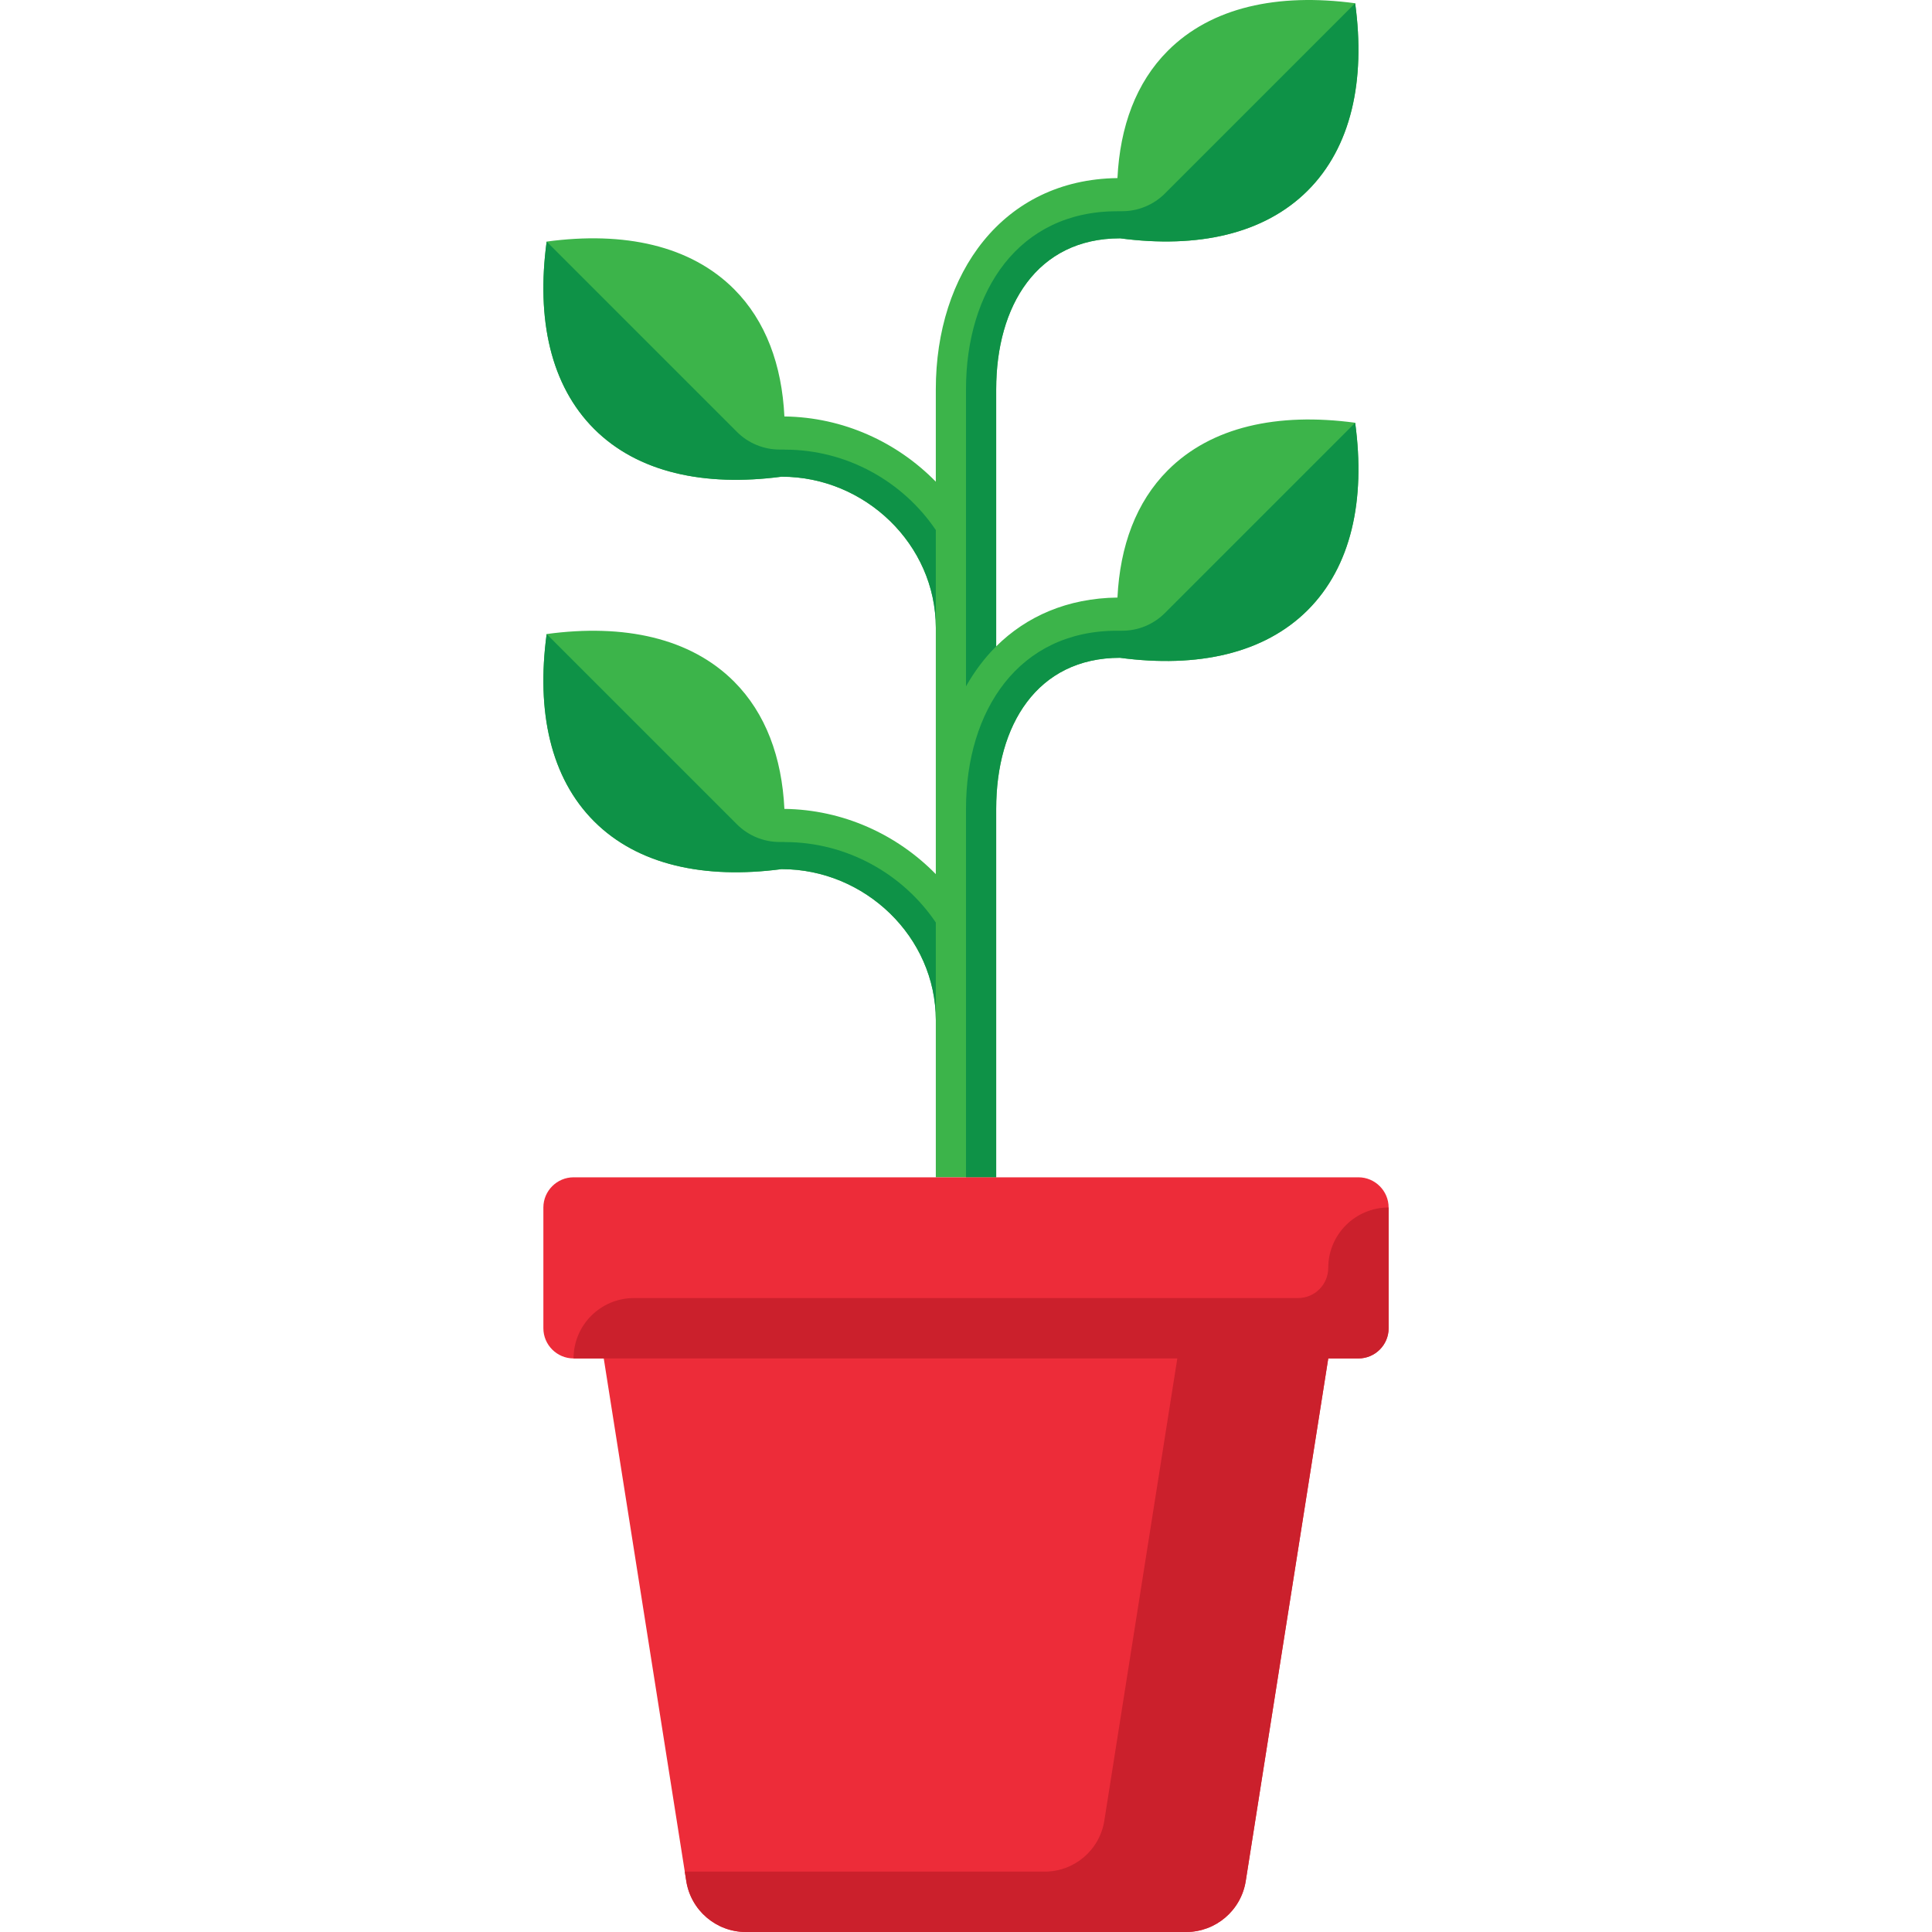
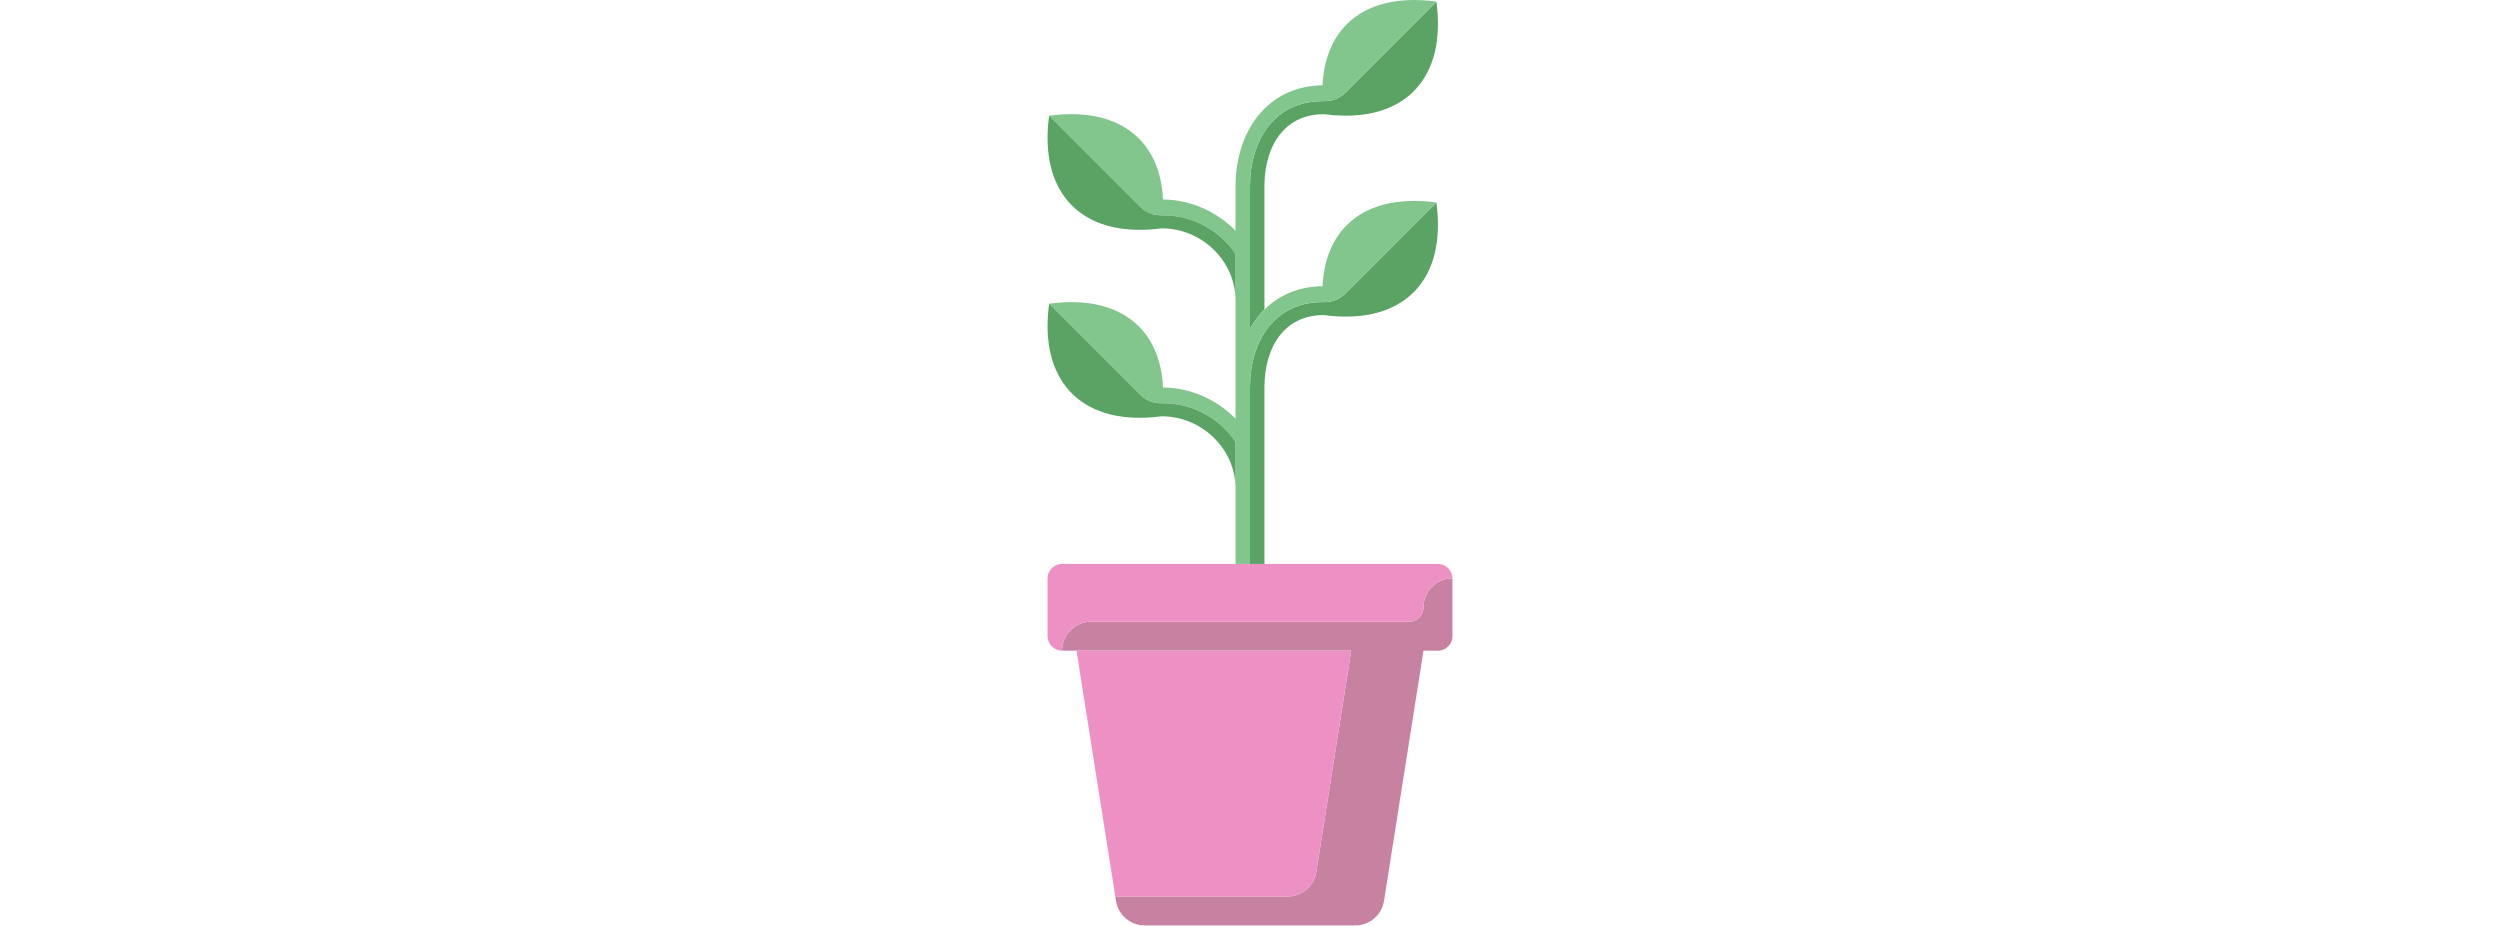
- <svg xmlns="http://www.w3.org/2000/svg" version="1.1" id="Capa_1" x="0px" y="0px" viewBox="0 0 512 512" style="enable-background:new 0 0 512 512;" xml:space="preserve">
+ <svg xmlns="http://www.w3.org/2000/svg" version="1.1" id="Capa_1" x="0px" y="0px" width="1702px" height="630px" viewBox="0 0 1702 630" enable-background="new 0 0 1702 630" xml:space="preserve">
  <g>
-     <path style="fill:#3CB44A;" d="M309.462,124.65c-8.387,8.398-12.653,20.045-13.324,33.708c-13.271,0.166-24.126,4.983-32.139,12.93   v-68.129c0-22.054,10.774-40,32.83-40c20.594,2.734,38.164-1.133,49.695-12.617c11.546-11.532,15.398-29.102,12.609-49.68   c-20.563-2.766-38.133,1.047-49.672,12.625c-8.388,8.399-12.654,20.045-13.324,33.708C265.697,47.575,248,72.52,248,103.158v24.498   c-10.259-10.492-24.529-17.094-40.127-17.291c-0.664-13.67-4.947-25.325-13.326-33.73c-11.531-11.547-29.102-15.398-49.679-12.61   c-2.774,20.563,1.046,38.133,12.617,49.672c11.516,11.5,29.093,15.336,49.68,12.633c22.055,0,40.835,17.945,40.835,40v65.326   c-10.259-10.492-24.529-17.094-40.127-17.291c-0.664-13.67-4.947-25.325-13.326-33.73c-11.531-11.547-29.102-15.398-49.679-12.61   c-2.774,20.563,1.046,38.133,12.617,49.672c11.516,11.5,29.093,15.336,49.68,12.633c22.055,0,40.835,17.945,40.835,40V312h16   v-97.678c0-22.054,10.775-40,32.829-40c0,0.002,0,0.005,0,0.005c20.594,2.745,38.172-1.13,49.696-12.615   c11.546-11.531,15.398-29.102,12.609-49.679C338.571,109.26,321.001,113.08,309.462,124.65z" />
    <g>
-       <path style="fill:#0E9247;" d="M264,103.158c0-22.055,10.773-40,32.83-40v-0.005h0.013l-0.001,0    c20.587,2.739,38.162-1.136,49.683-12.618c11.545-11.53,15.396-29.099,12.61-49.674l-50.425,50.426    c-3.001,3-7.071,4.686-11.314,4.686H296l0.001,0.014h0c-26.052,0-40.001,21.119-40.001,47.172v78.722    c2.233-3.93,4.888-7.507,8-10.592V103.158z" />
-       <path style="fill:#0E9247;" d="M359.134,112.038l-50.425,50.426c-3,3.001-7.07,4.687-11.314,4.687h-1.394    c-26.052,0-40.001,21.119-40.001,47.172V312h8v-97.678c0-22.055,10.774-40,32.829-40l0.001,0.007h0.014l-0.001,0.001    c20.586,2.738,38.162-1.137,49.682-12.619C358.069,150.182,361.921,132.613,359.134,112.038z" />
-     </g>
-     <path style="fill:#ED2C39;" d="M360,312H152c-4.4,0-8,3.6-8,8v32c0,4.4,3.6,8,8,8h8l21.868,138.495   c1.227,7.777,7.93,13.505,15.804,13.505H240h16h58.328c7.873,0,14.576-5.728,15.804-13.505L352,360h8c4.4,0,8-3.6,8-8v-32   C368,315.6,364.4,312,360,312z" />
-     <path style="fill:#CB202C;" d="M352,336c0,4.418-3.582,8-8,8H168c-8.837,0-16,7.163-16,16h160l-19.342,122.495   c-1.228,7.777-7.93,13.505-15.804,13.505h-95.381l0.395,2.495c1.228,7.777,7.931,13.505,15.805,13.505h116.655   c7.874,0,14.576-5.728,15.804-13.505L352,360h8c4.418,0,8-3.582,8-8v-32C359.163,320,352,327.163,352,336z" />
-     <g>
-       <path style="fill:#0E9247;" d="M207.999,119.159l0.002-0.022h-1.395c-4.243,0-8.313-1.686-11.313-4.686l-50.425-50.426    c-2.787,20.575,1.064,38.143,12.61,49.674c11.52,11.482,29.095,15.357,49.682,12.618l-0.001,0h0.005v0.013    c22.055,0,40.835,17.945,40.835,40v-25.862C239.324,127.643,224.493,119.161,207.999,119.159z" />
-       <path style="fill:#0E9247;" d="M207.999,223.159l0.002-0.022h-1.395c-4.243,0-8.313-1.686-11.313-4.686l-50.425-50.426    c-2.787,20.575,1.064,38.143,12.61,49.674c11.52,11.482,29.095,15.357,49.682,12.618l-0.001,0h0.005v0.013    c22.055,0,40.835,17.945,40.835,40v-25.862C239.324,231.643,224.493,223.161,207.999,223.159z" />
+       <g id="XMLID_1_">
+         <g>
+           <path fill="#C782A2" d="M988.81,393.75v39.37c0,0.85-0.109,1.67-0.31,2.46c-0.09,0.32-0.18,0.62-0.29,0.92c0,0,0,0,0,0.01      c-0.17,0.45-0.37,0.88-0.59,1.3c-0.311,0.551-0.66,1.08-1.061,1.57c-0.21,0.24-0.42,0.48-0.64,0.7      c-0.33,0.35-0.689,0.66-1.07,0.93c-0.25,0.19-0.51,0.36-0.779,0.53c-0.13,0.09-0.271,0.17-0.42,0.24      c-0.41,0.22-0.841,0.42-1.29,0.59c-0.011,0-0.011,0-0.011,0c-0.3,0.11-0.609,0.2-0.92,0.29c-0.79,0.2-1.609,0.31-2.46,0.31      h-9.85l-26.9,170.41c-1.51,9.57-9.76,16.62-19.45,16.62H779.23c-9.69,0-17.94-7.05-19.45-16.62l-0.48-3.07h117.36      c9.689,0,17.939-7.05,19.45-16.609l23.8-150.73H732.88h-9.85c0-10.88,8.81-19.689,19.69-19.689h216.56      c5.439,0,9.84-4.41,9.84-9.84C969.12,402.56,977.94,393.75,988.81,393.75z" />
+           <path fill="#CB202C" d="M988.5,435.58c-0.08,0.31-0.17,0.62-0.29,0.92C988.32,436.2,988.41,435.9,988.5,435.58z" />
+           <path fill="#CB202C" d="M988.21,436.51c-0.16,0.45-0.36,0.88-0.59,1.3C987.84,437.39,988.04,436.96,988.21,436.51z" />
+           <path fill="#CB202C" d="M987.62,437.81c-0.3,0.561-0.65,1.091-1.061,1.57C986.96,438.89,987.31,438.36,987.62,437.81z" />
+           <path fill="#CB202C" d="M986.56,439.38c-0.199,0.25-0.409,0.49-0.64,0.7C986.14,439.86,986.35,439.62,986.56,439.38z" />
+           <path fill="#ED91C5" d="M978.97,383.91c5.41,0,9.84,4.43,9.84,9.84c-10.869,0-19.689,8.81-19.689,19.69      c0,5.43-4.4,9.84-9.84,9.84H742.72c-10.88,0-19.69,8.81-19.69,19.689c-5.41,0-9.84-4.43-9.84-9.85v-39.37      c0-5.41,4.43-9.84,9.84-9.84h118.13H851h9.84H978.97z" />
+           <path fill="#CB202C" d="M984.85,441.01c-0.25,0.2-0.51,0.37-0.779,0.53C984.34,441.37,984.6,441.2,984.85,441.01z" />
+           <path fill="#CB202C" d="M983.65,441.78c-0.41,0.229-0.851,0.43-1.29,0.59C982.81,442.2,983.24,442,983.65,441.78z" />
+           <path fill="#CB202C" d="M982.35,442.37c-0.3,0.12-0.609,0.21-0.92,0.29C981.74,442.57,982.05,442.48,982.35,442.37z" />
+           <path fill="#5BA364" d="M977.9,137.86c3.43,25.32-1.311,46.93-15.511,61.12c-2.47,2.46-5.159,4.64-8.069,6.54      c-1.24,0.81-2.521,1.57-3.83,2.28c-3.07,1.66-6.34,3.05-9.79,4.17c-7.391,2.4-15.601,3.57-24.431,3.57      c-4.829,0-9.85-0.35-15.029-1.04c-27.141,0-40.4,22.08-40.4,49.22v120.19H851V263.72c0-32.06,17.16-58.05,49.22-58.05h1.721      c5.22,0,10.229-2.07,13.92-5.76L977.9,137.86z" />
+           <path fill="#5BA364" d="M977.9,1.06c3.43,25.32-1.311,46.93-15.511,61.12c-2.689,2.68-5.64,5.02-8.84,7.03      c-6.03,3.8-12.93,6.44-20.52,7.96c-0.95,0.19-1.92,0.37-2.9,0.52c-0.78,0.13-1.56,0.24-2.36,0.34      c-0.84,0.11-1.699,0.21-2.56,0.29c-5.77,0.57-11.87,0.56-18.229,0.02c-1.891-0.16-3.801-0.37-5.73-0.63h-0.01      c-11.46,0-20.44,3.93-26.99,10.52c-8.98,9.02-13.41,23.02-13.41,38.7v83.83v0.01c-3.83,3.79-7.09,8.19-9.84,13.03v-96.87      c0-16.03,4.29-30.53,12.59-41.04c8.29-10.5,20.601-17,36.63-17v-0.02h1.721c5.22,0,10.229-2.07,13.92-5.76L977.9,1.06z" />
+           <path fill="#83C68D" d="M977.9,137.85v0.01l-62.04,62.05c-3.69,3.69-8.7,5.76-13.92,5.76h-1.721      c-32.06,0-49.22,25.99-49.22,58.05v120.19h-9.84v-51.28v-31.82c-10.68-15.78-28.93-26.22-49.22-26.22v-0.03h-1.72      c-5.22,0-10.23-2.07-13.92-5.76l-62.04-62.05c25.32-3.43,46.94,1.31,61.12,15.52c10.31,10.34,15.58,24.68,16.4,41.5      c19.19,0.24,36.75,8.37,49.38,21.28v-80.39v-31.82c-10.68-15.78-28.93-26.22-49.22-26.22v-0.03h-1.72      c-5.22,0-10.23-2.07-13.92-5.76l-62.04-62.05c25.32-3.43,46.94,1.31,61.12,15.52c10.31,10.34,15.58,24.68,16.4,41.5      c19.19,0.24,36.75,8.37,49.38,21.28v-30.15c0-37.7,21.77-68.39,59.229-68.86c0.82-16.81,6.07-31.14,16.391-41.47      C930.98,2.35,952.6-2.34,977.9,1.06l-62.04,62.05c-3.69,3.69-8.7,5.76-13.92,5.76h-1.721v0.02c-16.029,0-28.34,6.5-36.63,17      C855.29,96.4,851,110.9,851,126.93v96.87c2.75-4.84,6.01-9.24,9.84-13.03v-0.01c9.86-9.77,23.22-15.7,39.55-15.91      c0.82-16.81,6.07-31.14,16.391-41.47C930.98,139.14,952.6,134.44,977.9,137.85z" />
+           <path fill="#3CB44A" d="M962.39,62.18v0.01c-2.689,2.68-5.64,5.02-8.84,7.02C956.75,67.2,959.7,64.86,962.39,62.18z" />
+           <path fill="#0E9247" d="M950.49,207.8c1.31-0.71,2.59-1.47,3.83-2.28C953.08,206.33,951.81,207.09,950.49,207.8z" />
+           <path fill="#3CB44A" d="M930.13,77.69c0.98-0.15,1.95-0.33,2.9-0.52C932.08,77.36,931.11,77.54,930.13,77.69z" />
+           <path fill="#3CB44A" d="M925.21,78.32c0.86-0.08,1.72-0.18,2.56-0.29C926.93,78.14,926.07,78.24,925.21,78.32z" />
+           <path fill="#ED91C5" d="M919.91,442.97l-23.8,150.73c-1.511,9.56-9.761,16.609-19.45,16.609H759.3l-26.42-167.34H919.91z" />
+           <path fill="#0E9247" d="M901.24,214.5c5.18,0.69,10.2,1.04,15.029,1.04c8.83,0,17.04-1.17,24.431-3.57      c-7.391,2.41-15.601,3.58-24.44,3.58c-4.83,0-9.84-0.35-15-1.04h-0.02V214.5z" />
+           <path fill="#3CB44A" d="M901.24,77.72c-11.45,0-20.431,3.93-26.99,10.51c6.55-6.59,15.53-10.52,26.99-10.52h0.01      c1.93,0.26,3.84,0.47,5.73,0.63C905.09,78.18,903.18,77.98,901.24,77.72z" />
+           <path fill="#5BA364" d="M841.16,300.81v31.82c0-27.14-23.11-49.22-50.25-49.22v-0.01h-0.01c-1.93,0.26-3.84,0.47-5.72,0.63      c-1.94,0.16-3.86,0.28-5.74,0.34c-4.77,0.16-9.38,0-13.79-0.5c-0.01,0.01-0.02,0.01-0.04,0c-1.65-0.19-3.27-0.43-4.86-0.71      c-0.53-0.09-1.06-0.19-1.59-0.3c-2.64-0.53-5.2-1.19-7.67-1.99c-0.49-0.16-0.98-0.32-1.46-0.49c-1.46-0.51-2.9-1.08-4.29-1.69      c-0.76-0.34-1.52-0.69-2.26-1.07c-5.1-2.51-9.7-5.75-13.7-9.75c-0.71-0.7-1.39-1.43-2.05-2.17c-0.33-0.37-0.66-0.74-0.97-1.12      c-0.63-0.76-1.25-1.53-1.84-2.32c-0.59-0.8-1.15-1.6-1.7-2.43c-1.63-2.48-3.05-5.1-4.28-7.87c-0.41-0.92-0.79-1.86-1.16-2.81      c-0.18-0.47-0.36-0.95-0.53-1.44c-0.34-0.96-0.66-1.94-0.96-2.94c-0.47-1.58-0.89-3.2-1.25-4.85c-0.19-0.86-0.37-1.74-0.53-2.62      c-0.03-0.16-0.06-0.32-0.09-0.48c-0.17-0.99-0.32-1.99-0.46-3c-1.13-8.35-1-17.44,0.3-27.07l62.04,62.05      c3.69,3.69,8.7,5.76,13.92,5.76h1.72v0.03C812.23,274.59,830.48,285.03,841.16,300.81z" />
+           <path fill="#5BA364" d="M841.16,172.84v31.82c0-27.13-23.11-49.21-50.25-49.21v-0.02h-0.01c-2.57,0.34-5.1,0.6-7.58,0.78      c-4.94,0.34-9.71,0.35-14.28,0.01c-0.99-0.07-1.98-0.16-2.95-0.27c-0.23-0.02-0.46-0.05-0.7-0.08      c-0.95-0.11-1.89-0.23-2.81-0.37c-2.25-0.35-4.44-0.78-6.58-1.31c-1.02-0.25-2.02-0.52-3-0.82c-1.01-0.3-2.01-0.62-3-0.97      c-0.96-0.34-1.91-0.7-2.84-1.08c-0.95-0.39-1.88-0.8-2.8-1.23c-0.89-0.42-1.76-0.86-2.61-1.32c-4.42-2.39-8.43-5.33-11.97-8.87      c-0.71-0.7-1.39-1.43-2.05-2.17c-0.33-0.37-0.66-0.74-0.97-1.12c-0.63-0.76-1.25-1.53-1.84-2.32c-0.59-0.8-1.15-1.6-1.7-2.43      c-1.63-2.48-3.05-5.1-4.28-7.87c-0.41-0.92-0.79-1.86-1.16-2.81c-0.18-0.47-0.36-0.95-0.53-1.44c-0.34-0.96-0.66-1.94-0.96-2.94      c-0.47-1.58-0.89-3.2-1.25-4.85c-0.19-0.86-0.37-1.74-0.53-2.62c-0.03-0.16-0.06-0.32-0.09-0.48c-0.17-0.99-0.32-1.99-0.46-3      c-1.13-8.35-1-17.44,0.3-27.07l62.04,62.05c3.69,3.69,8.7,5.76,13.92,5.76h1.72v0.03C812.23,146.62,830.48,157.06,841.16,172.84      z" />
+           <path fill="#3CB44A" d="M790.91,283.4v0.01c-1.93,0.25-3.84,0.46-5.73,0.62c1.88-0.16,3.79-0.37,5.72-0.63H790.91z" />
+           <path fill="#3CB44A" d="M790.91,155.43v0.02c-2.57,0.33-5.1,0.59-7.59,0.76c2.48-0.18,5.01-0.44,7.58-0.78H790.91z" />
+           <path fill="#0E9247" d="M765.65,283.87c4.41,0.5,9.02,0.66,13.79,0.5C774.66,284.54,770.06,284.37,765.65,283.87z" />
+           <path fill="#0E9247" d="M766.09,155.95c0.97,0.11,1.96,0.2,2.95,0.27C768.05,156.15,767.07,156.06,766.09,155.95z" />
+           <path fill="#0E9247" d="M762.58,155.5c0.92,0.14,1.86,0.26,2.81,0.37C764.45,155.77,763.51,155.64,762.58,155.5z" />
+           <path fill="#0E9247" d="M760.75,283.16c1.59,0.28,3.21,0.52,4.86,0.71C763.96,283.69,762.34,283.45,760.75,283.16z" />
+           <path fill="#0E9247" d="M753,153.37c0.98,0.3,1.98,0.57,3,0.82C754.99,153.94,753.99,153.67,753,153.37z" />
+           <path fill="#0E9247" d="M751.49,280.87c2.47,0.8,5.03,1.46,7.67,1.99C756.52,282.34,753.96,281.68,751.49,280.87z" />
+           <path fill="#0E9247" d="M750.03,280.38c0.48,0.17,0.97,0.33,1.46,0.49C751,280.72,750.52,280.55,750.03,280.38z" />
+           <path fill="#3CB44A" d="M750,152.4c-0.96-0.34-1.91-0.7-2.84-1.08C748.09,151.7,749.04,152.06,750,152.4z" />
+           <path fill="#0E9247" d="M743.48,277.62c0.74,0.38,1.5,0.73,2.26,1.07C744.97,278.35,744.22,278,743.48,277.62z" />
+           <path fill="#3CB44A" d="M744.36,150.09c-0.88-0.42-1.76-0.86-2.61-1.32C742.6,149.23,743.47,149.67,744.36,150.09z" />
+           <path fill="#0E9247" d="M729.78,139.9h-0.01c-0.7-0.7-1.39-1.43-2.04-2.17C728.39,138.47,729.07,139.2,729.78,139.9z" />
+           <path fill="#0E9247" d="M729.78,267.87h-0.01c-0.7-0.7-1.39-1.43-2.04-2.17C728.39,266.44,729.07,267.17,729.78,267.87z" />
+           <path fill="#0E9247" d="M724.92,134.29c0.59,0.79,1.21,1.56,1.84,2.32C726.12,135.85,725.51,135.08,724.92,134.29z" />
+           <path fill="#0E9247" d="M724.92,262.26c0.59,0.79,1.21,1.56,1.84,2.32C726.12,263.82,725.51,263.05,724.92,262.26z" />
+           <path fill="#0E9247" d="M723.22,131.86c0.55,0.83,1.11,1.63,1.7,2.43C724.33,133.5,723.77,132.69,723.22,131.86z" />
+           <path fill="#0E9247" d="M723.22,259.83c0.55,0.83,1.11,1.63,1.7,2.43C724.33,261.47,723.77,260.66,723.22,259.83z" />
+           <path fill="#3CB44A" d="M717.78,121.18c0.37,0.95,0.75,1.89,1.16,2.81C718.53,123.07,718.14,122.13,717.78,121.18z" />
+           <path fill="#3CB44A" d="M717.78,249.15c0.37,0.95,0.75,1.89,1.16,2.81C718.53,251.04,718.14,250.1,717.78,249.15z" />
+           <path fill="#3CB44A" d="M716.29,116.8c0.3,1,0.62,1.98,0.96,2.94C716.91,118.77,716.59,117.79,716.29,116.8z" />
+           <path fill="#3CB44A" d="M716.29,244.77c0.3,1,0.62,1.98,0.96,2.94C716.91,246.74,716.59,245.76,716.29,244.77z" />
+           <path fill="#3CB44A" d="M714.51,109.33c0.16,0.88,0.34,1.76,0.53,2.62C714.85,111.09,714.67,110.22,714.51,109.33z" />
+           <path fill="#3CB44A" d="M714.51,237.3c0.16,0.88,0.34,1.76,0.53,2.62C714.85,239.06,714.67,238.19,714.51,237.3z" />
+           <path fill="#3CB44A" d="M713.96,105.85c0.14,1.01,0.29,2.01,0.46,3C714.25,107.86,714.09,106.86,713.96,105.85z" />
+           <path fill="#3CB44A" d="M713.96,233.82c0.14,1.01,0.29,2.01,0.46,3C714.25,235.83,714.09,234.83,713.96,233.82z" />
+         </g>
+         <g>
+ 			</g>
+       </g>
    </g>
  </g>
-   <g>
- </g>
-   <g>
- </g>
-   <g>
- </g>
-   <g>
- </g>
-   <g>
- </g>
-   <g>
- </g>
-   <g>
- </g>
-   <g>
- </g>
-   <g>
- </g>
-   <g>
- </g>
-   <g>
- </g>
-   <g>
- </g>
-   <g>
- </g>
-   <g>
- </g>
-   <g>
- </g>
</svg>
